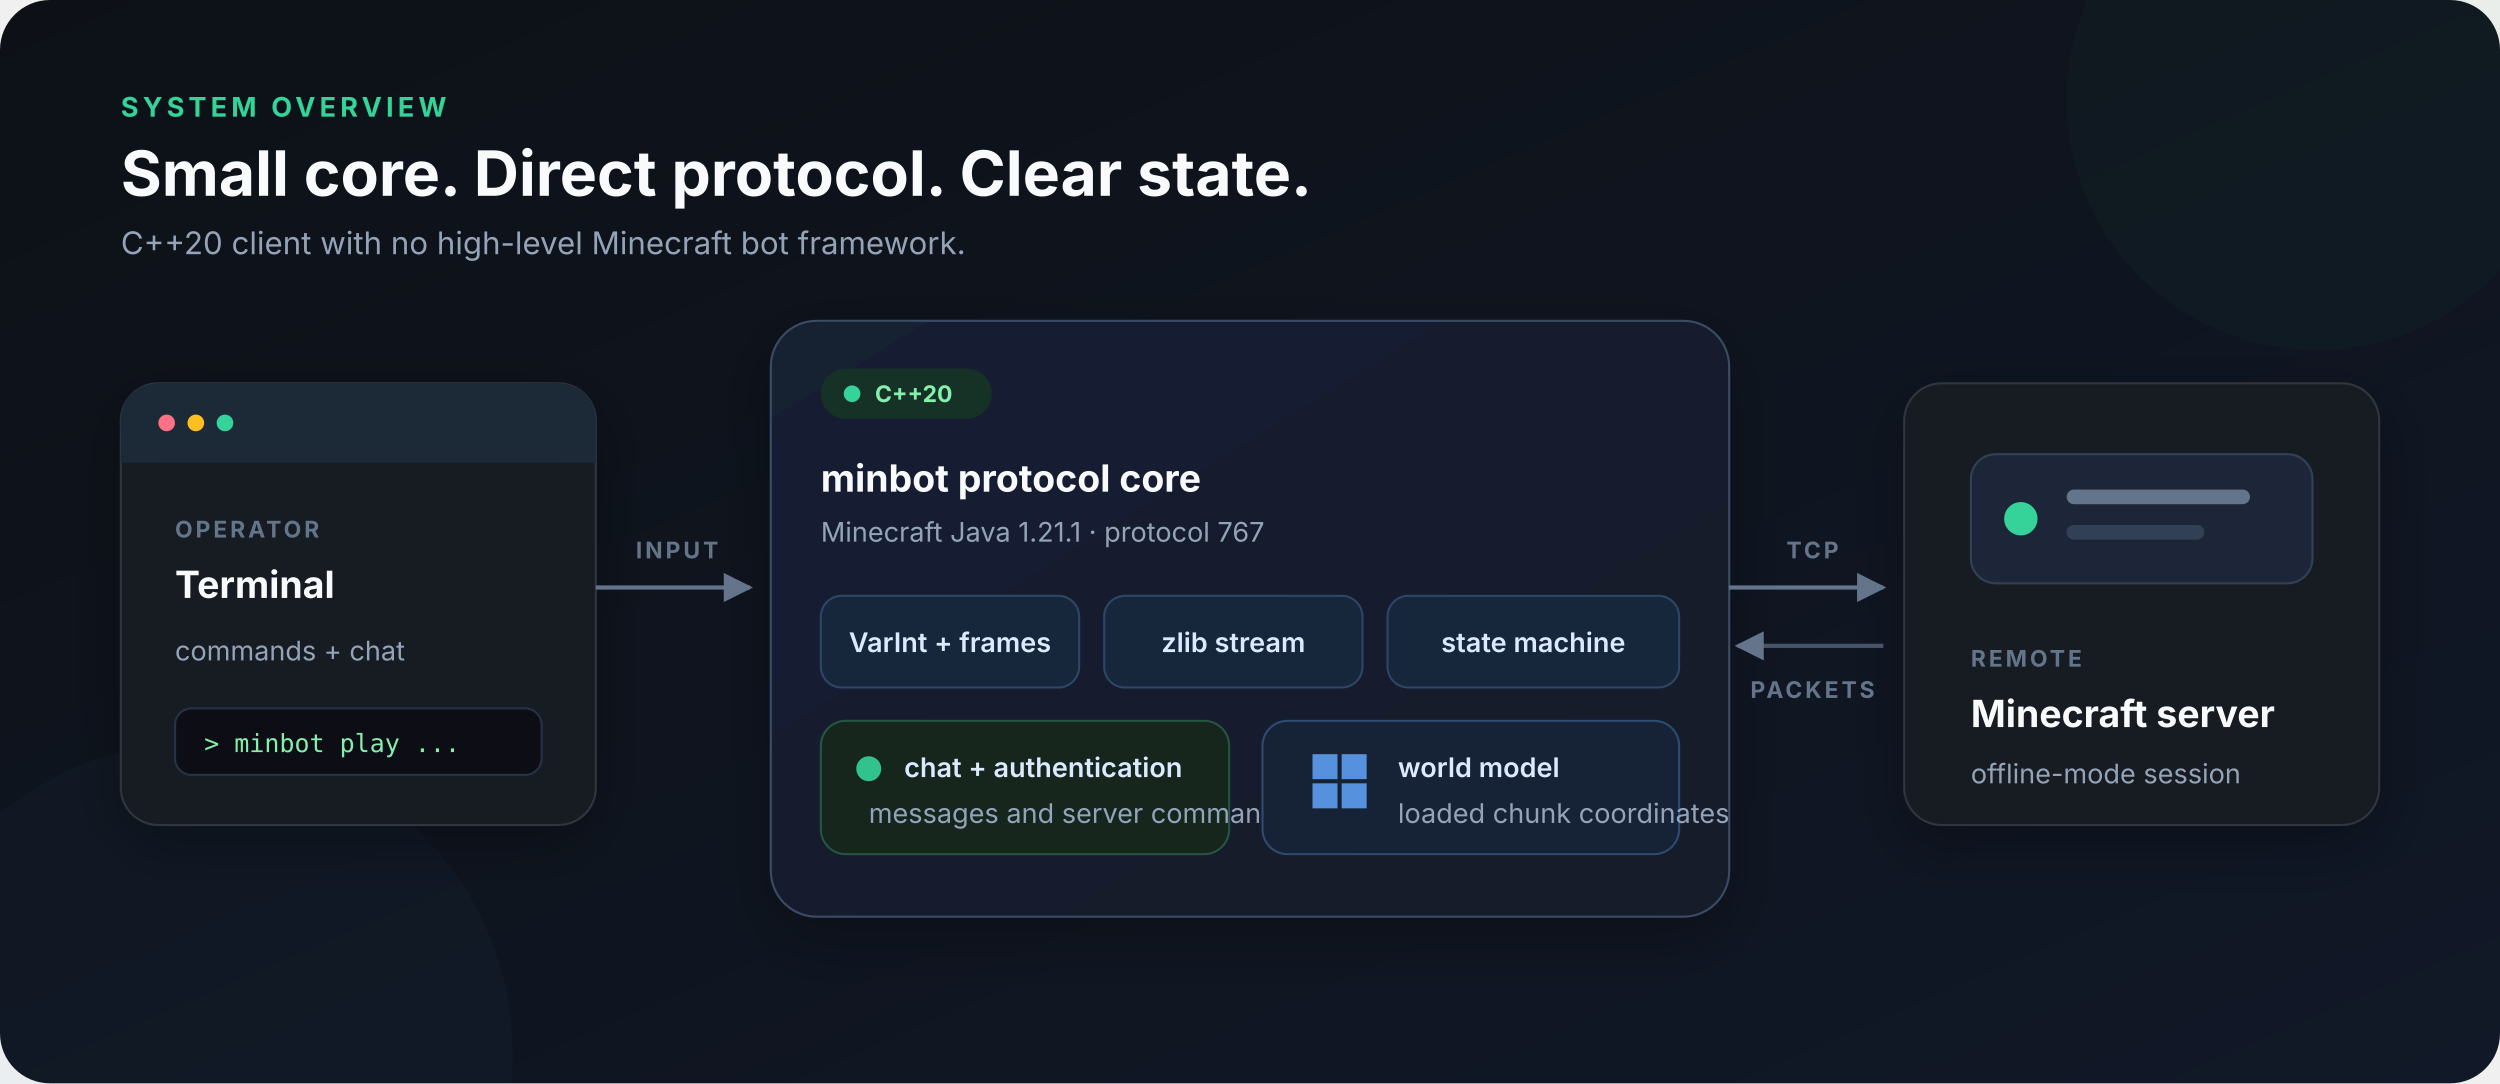
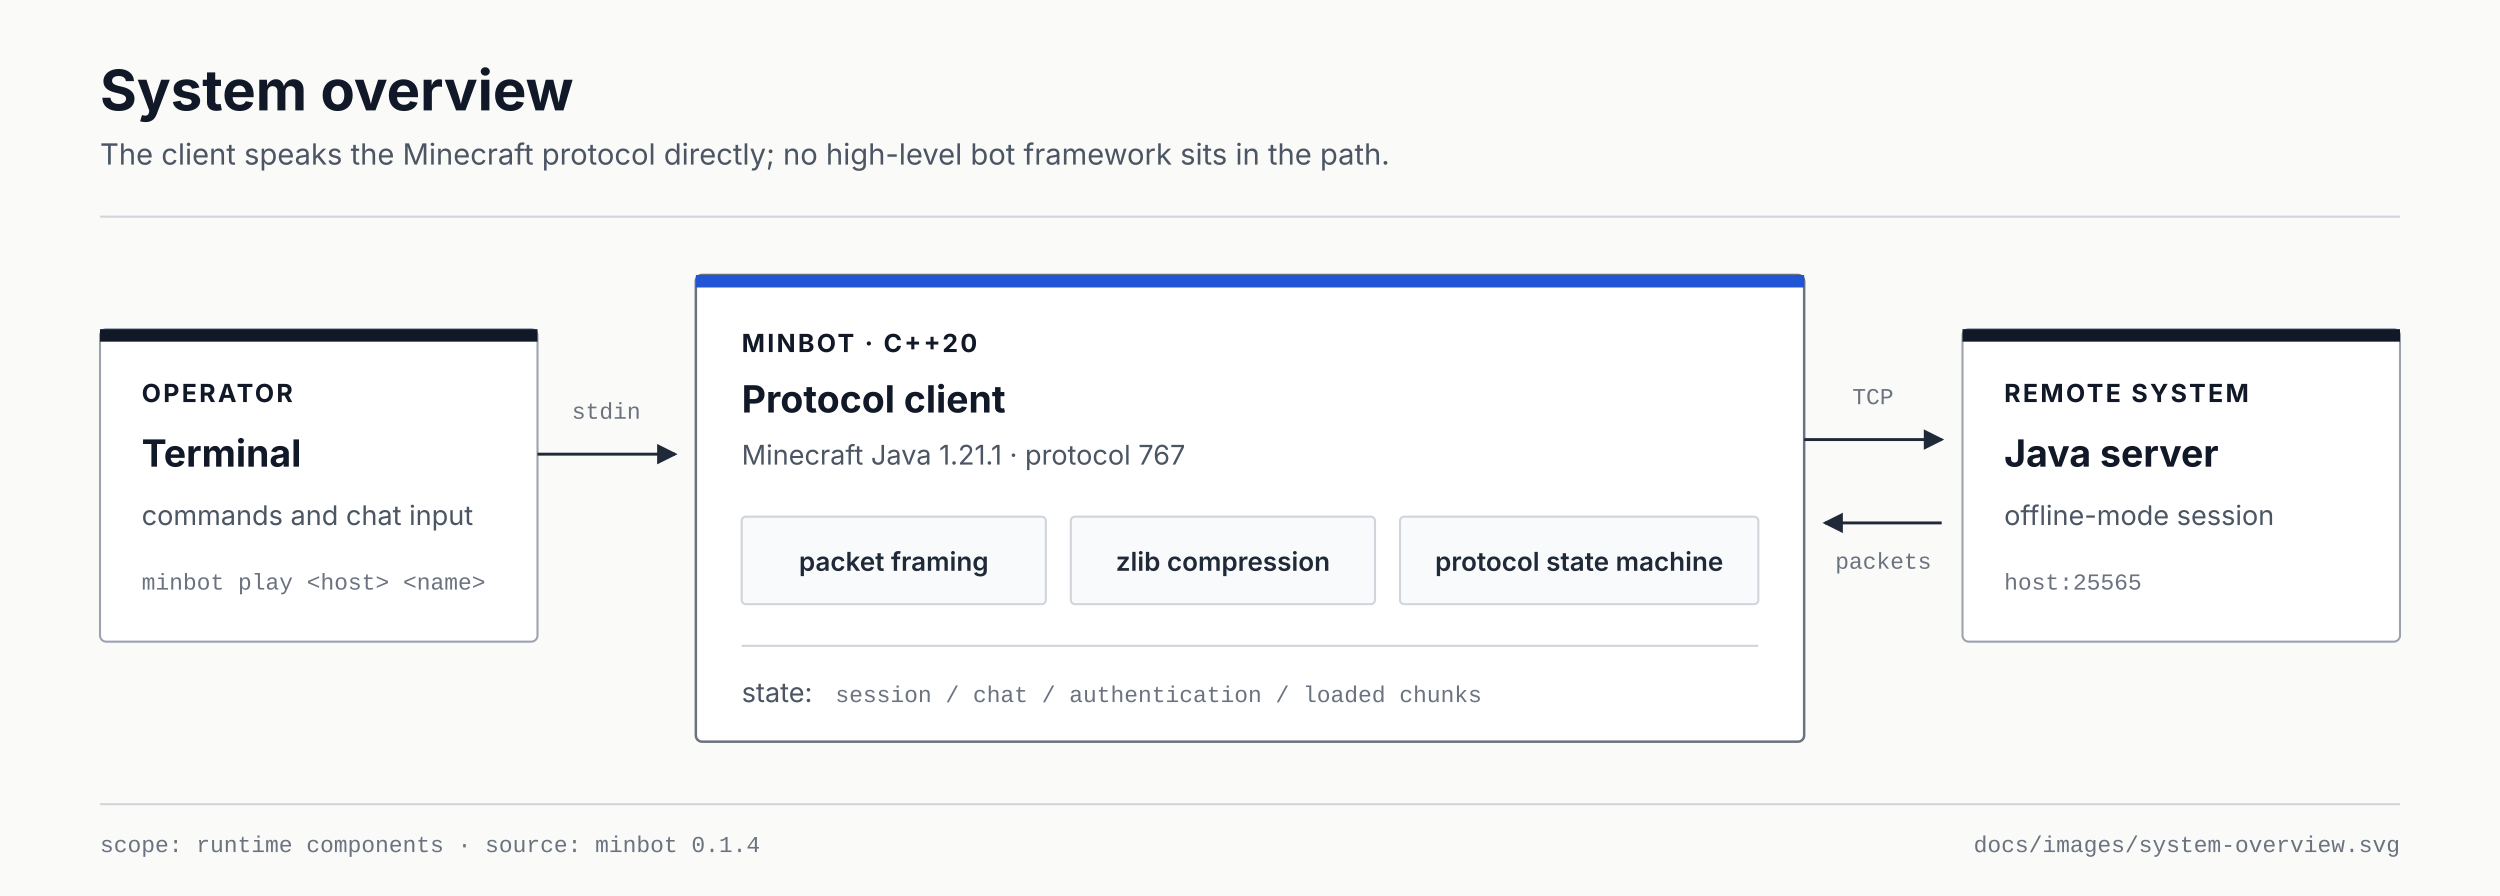
- <svg xmlns="http://www.w3.org/2000/svg" width="1200" height="520" viewBox="0 0 1200 520" role="img" aria-labelledby="title description">
+ <svg xmlns="http://www.w3.org/2000/svg" width="1200" height="430" viewBox="0 0 1200 430" role="img" aria-labelledby="title description">
  <defs>
-     <linearGradient id="background" x1="0" y1="0" x2="1" y2="1">
-       <stop offset="0" stop-color="#0d1117" />
-       <stop offset="1" stop-color="#111827" />
-     </linearGradient>
-     <linearGradient id="core" x1="0" y1="0" x2="1" y2="1">
-       <stop offset="0" stop-color="#172033" />
-       <stop offset="1" stop-color="#121a29" />
-     </linearGradient>
-     <filter id="shadow" x="-20%" y="-20%" width="140%" height="140%">
-       <feDropShadow dx="0" dy="10" stdDeviation="14" flood-color="#000000" flood-opacity="0.28" />
-     </filter>
-     <marker id="arrow" viewBox="0 0 10 10" refX="9" refY="5" markerWidth="7" markerHeight="7" orient="auto-start-reverse">
-       <path d="M 0 0 L 10 5 L 0 10 z" fill="#64748b" />
+     <marker id="arrow" viewBox="0 0 8 8" refX="7" refY="4" markerWidth="7" markerHeight="7" orient="auto-start-reverse">
+       <path d="M0 0 8 4 0 8Z" fill="#1f2937" />
    </marker>
    <style>
-       .font { font-family: Inter, "Segoe UI", Arial, sans-serif; }
-       .eyebrow { font-size: 13px; font-weight: 700; letter-spacing: 2px; fill: #34d399; }
-       .heading { font-size: 30px; font-weight: 700; fill: #f8fafc; }
-       .subtitle { font-size: 15px; fill: #94a3b8; }
-       .card-title { font-size: 18px; font-weight: 700; fill: #f8fafc; }
-       .card-copy { font-size: 13px; fill: #94a3b8; }
-       .module { font-size: 13px; font-weight: 600; fill: #dbeafe; }
-       .label { font-size: 11px; font-weight: 700; letter-spacing: 1.4px; fill: #64748b; }
+       .sans { font-family: Inter, "Segoe UI", Arial, sans-serif; }
+       .mono { font-family: "SFMono-Regular", Consolas, "Liberation Mono", monospace; }
+       .heading { font-size: 27px; font-weight: 650; fill: #111827; }
+       .sub { font-size: 14px; fill: #4b5563; }
+       .section { font-size: 12px; font-weight: 700; letter-spacing: 1.1px; fill: #111827; }
+       .name { font-size: 18px; font-weight: 650; fill: #111827; }
+       .copy { font-size: 13px; fill: #4b5563; }
+       .small { font-size: 11px; fill: #6b7280; }
+       .module { font-size: 12.5px; font-weight: 600; fill: #1f2937; }
    </style>
  </defs>
-   <rect width="1200" height="520" rx="24" fill="url(#background)" />
-   <circle cx="1112" cy="48" r="120" fill="#22c55e" opacity="0.035" />
-   <circle cx="96" cy="506" r="150" fill="#38bdf8" opacity="0.03" />
-   <g class="font">
-     <text x="58" y="56" class="eyebrow">SYSTEM OVERVIEW</text>
-     <text x="58" y="94" class="heading">Small core. Direct protocol. Clear state.</text>
-     <text x="58" y="122" class="subtitle">C++20 client with no high-level Minecraft bot framework.</text>
-     <g filter="url(#shadow)">
-       <rect x="58" y="184" width="228" height="212" rx="18" fill="#161b22" stroke="#30363d" />
-       <rect x="58" y="184" width="228" height="38" rx="18" fill="#1f2937" />
-       <path d="M58 204 Q58 184 78 184 H266 Q286 184 286 204 V222 H58Z" fill="#1f2937" />
-       <circle cx="80" cy="203" r="4" fill="#fb7185" />
-       <circle cx="94" cy="203" r="4" fill="#fbbf24" />
-       <circle cx="108" cy="203" r="4" fill="#34d399" />
-       <text x="84" y="258" class="label">OPERATOR</text>
-       <text x="84" y="287" class="card-title">Terminal</text>
-       <text x="84" y="317" class="card-copy">commands + chat</text>
-       <rect x="84" y="340" width="176" height="32" rx="8" fill="#0d1117" stroke="#263244" />
-       <text x="98" y="361" font-family="ui-monospace, Consolas, monospace" font-size="12" fill="#86efac">&gt; minbot play ...</text>
-     </g>
-     <g filter="url(#shadow)">
-       <rect x="370" y="154" width="460" height="286" rx="22" fill="url(#core)" stroke="#3b4b63" />
-       <rect x="394" y="177" width="82" height="24" rx="12" fill="#123326" />
-       <circle cx="409" cy="189" r="4" fill="#34d399" />
-       <text x="420" y="193" font-size="11" font-weight="700" fill="#86efac">C++20</text>
-       <text x="394" y="236" class="card-title">minbot protocol core</text>
-       <text x="394" y="260" class="card-copy">Minecraft Java 1.21.1 · protocol 767</text>
-       <rect x="394" y="286" width="124" height="44" rx="10" fill="#18263b" stroke="#2d4666" />
-       <text x="456" y="313" text-anchor="middle" class="module">VarInt + frames</text>
-       <rect x="530" y="286" width="124" height="44" rx="10" fill="#18263b" stroke="#2d4666" />
-       <text x="592" y="313" text-anchor="middle" class="module">zlib stream</text>
-       <rect x="666" y="286" width="140" height="44" rx="10" fill="#18263b" stroke="#2d4666" />
-       <text x="736" y="313" text-anchor="middle" class="module">state machine</text>
-       <rect x="394" y="346" width="196" height="64" rx="12" fill="#14251f" stroke="#285442" />
-       <circle cx="417" cy="369" r="6" fill="#34d399" opacity="0.9" />
-       <text x="434" y="373" class="module" fill="#d1fae5">chat + authentication</text>
-       <text x="417" y="395" class="card-copy">messages and server commands</text>
-       <rect x="606" y="346" width="200" height="64" rx="12" fill="#172336" stroke="#2d4b73" />
-       <path d="M630 362 h12 v12 h-12z M644 362 h12 v12 h-12z M630 376 h12 v12 h-12z M644 376 h12 v12 h-12z" fill="#60a5fa" opacity="0.85" />
-       <text x="671" y="373" class="module">world model</text>
-       <text x="671" y="395" class="card-copy">loaded chunk coordinates</text>
-     </g>
-     <g filter="url(#shadow)">
-       <rect x="914" y="184" width="228" height="212" rx="18" fill="#161b22" stroke="#30363d" />
-       <rect x="946" y="218" width="164" height="62" rx="12" fill="#1b2838" stroke="#334155" />
-       <circle cx="970" cy="249" r="8" fill="#34d399" />
-       <rect x="992" y="235" width="88" height="7" rx="3.5" fill="#64748b" />
-       <rect x="992" y="252" width="66" height="7" rx="3.5" fill="#334155" />
-       <text x="946" y="320" class="label">REMOTE</text>
-       <text x="946" y="349" class="card-title">Minecraft server</text>
-       <text x="946" y="376" class="card-copy">offline-mode session</text>
-     </g>
-     <path d="M286 282 C318 282 334 282 360 282" fill="none" stroke="#64748b" stroke-width="2" marker-end="url(#arrow)" />
-     <text x="325" y="268" text-anchor="middle" class="label">INPUT</text>
-     <path d="M830 282 C860 282 878 282 904 282" fill="none" stroke="#64748b" stroke-width="2" marker-end="url(#arrow)" />
-     <text x="870" y="268" text-anchor="middle" class="label">TCP</text>
-     <path d="M904 310 C878 310 860 310 834 310" fill="none" stroke="#475569" stroke-width="2" marker-end="url(#arrow)" />
-     <text x="870" y="335" text-anchor="middle" class="label">PACKETS</text>
+   <rect width="1200" height="430" fill="#fafaf8" />
+   <g class="sans">
+     <text x="48" y="53" class="heading">System overview</text>
+     <text x="48" y="79" class="sub">The client speaks the Minecraft protocol directly; no high-level bot framework sits in the path.</text>
+     <line x1="48" y1="104" x2="1152" y2="104" stroke="#d1d5db" />
+     <rect x="48" y="158" width="210" height="150" rx="3" fill="#ffffff" stroke="#9ca3af" />
+     <rect x="48" y="158" width="210" height="6" fill="#111827" />
+     <text x="68" y="193" class="section">OPERATOR</text>
+     <text x="68" y="224" class="name">Terminal</text>
+     <text x="68" y="252" class="copy">commands and chat input</text>
+     <text x="68" y="283" class="mono small">minbot play &lt;host&gt; &lt;name&gt;</text>
+     <rect x="334" y="132" width="532" height="224" rx="3" fill="#ffffff" stroke="#6b7280" stroke-width="1.2" />
+     <rect x="334" y="132" width="532" height="6" fill="#2255d6" />
+     <text x="356" y="169" class="section">MINBOT · C++20</text>
+     <text x="356" y="198" class="name">Protocol client</text>
+     <text x="356" y="223" class="copy">Minecraft Java 1.21.1 · protocol 767</text>
+     <rect x="356" y="248" width="146" height="42" rx="2" fill="#f9fafb" stroke="#d1d5db" />
+     <text x="429" y="274" text-anchor="middle" class="module">packet framing</text>
+     <rect x="514" y="248" width="146" height="42" rx="2" fill="#f9fafb" stroke="#d1d5db" />
+     <text x="587" y="274" text-anchor="middle" class="module">zlib compression</text>
+     <rect x="672" y="248" width="172" height="42" rx="2" fill="#f9fafb" stroke="#d1d5db" />
+     <text x="758" y="274" text-anchor="middle" class="module">protocol state machine</text>
+     <line x1="356" y1="310" x2="844" y2="310" stroke="#d1d5db" />
+     <text x="356" y="337" class="copy">state:</text>
+     <text x="401" y="337" class="mono small">session / chat / authentication / loaded chunks</text>
+     <rect x="942" y="158" width="210" height="150" rx="3" fill="#ffffff" stroke="#9ca3af" />
+     <rect x="942" y="158" width="210" height="6" fill="#111827" />
+     <text x="962" y="193" class="section">REMOTE SYSTEM</text>
+     <text x="962" y="224" class="name">Java server</text>
+     <text x="962" y="252" class="copy">offline-mode session</text>
+     <text x="962" y="283" class="mono small">host:25565</text>
+     <line x1="258" y1="218" x2="324" y2="218" stroke="#1f2937" stroke-width="1.4" marker-end="url(#arrow)" />
+     <text x="291" y="201" text-anchor="middle" class="mono small">stdin</text>
+     <line x1="866" y1="211" x2="932" y2="211" stroke="#1f2937" stroke-width="1.4" marker-end="url(#arrow)" />
+     <text x="899" y="194" text-anchor="middle" class="mono small">TCP</text>
+     <line x1="932" y1="251" x2="876" y2="251" stroke="#1f2937" stroke-width="1.4" marker-end="url(#arrow)" />
+     <text x="904" y="273" text-anchor="middle" class="mono small">packets</text>
+     <line x1="48" y1="386" x2="1152" y2="386" stroke="#d1d5db" />
+     <text x="48" y="409" class="mono small">scope: runtime components · source: minbot 0.1.4</text>
+     <text x="1152" y="409" text-anchor="end" class="mono small">docs/images/system-overview.svg</text>
  </g>
</svg>
